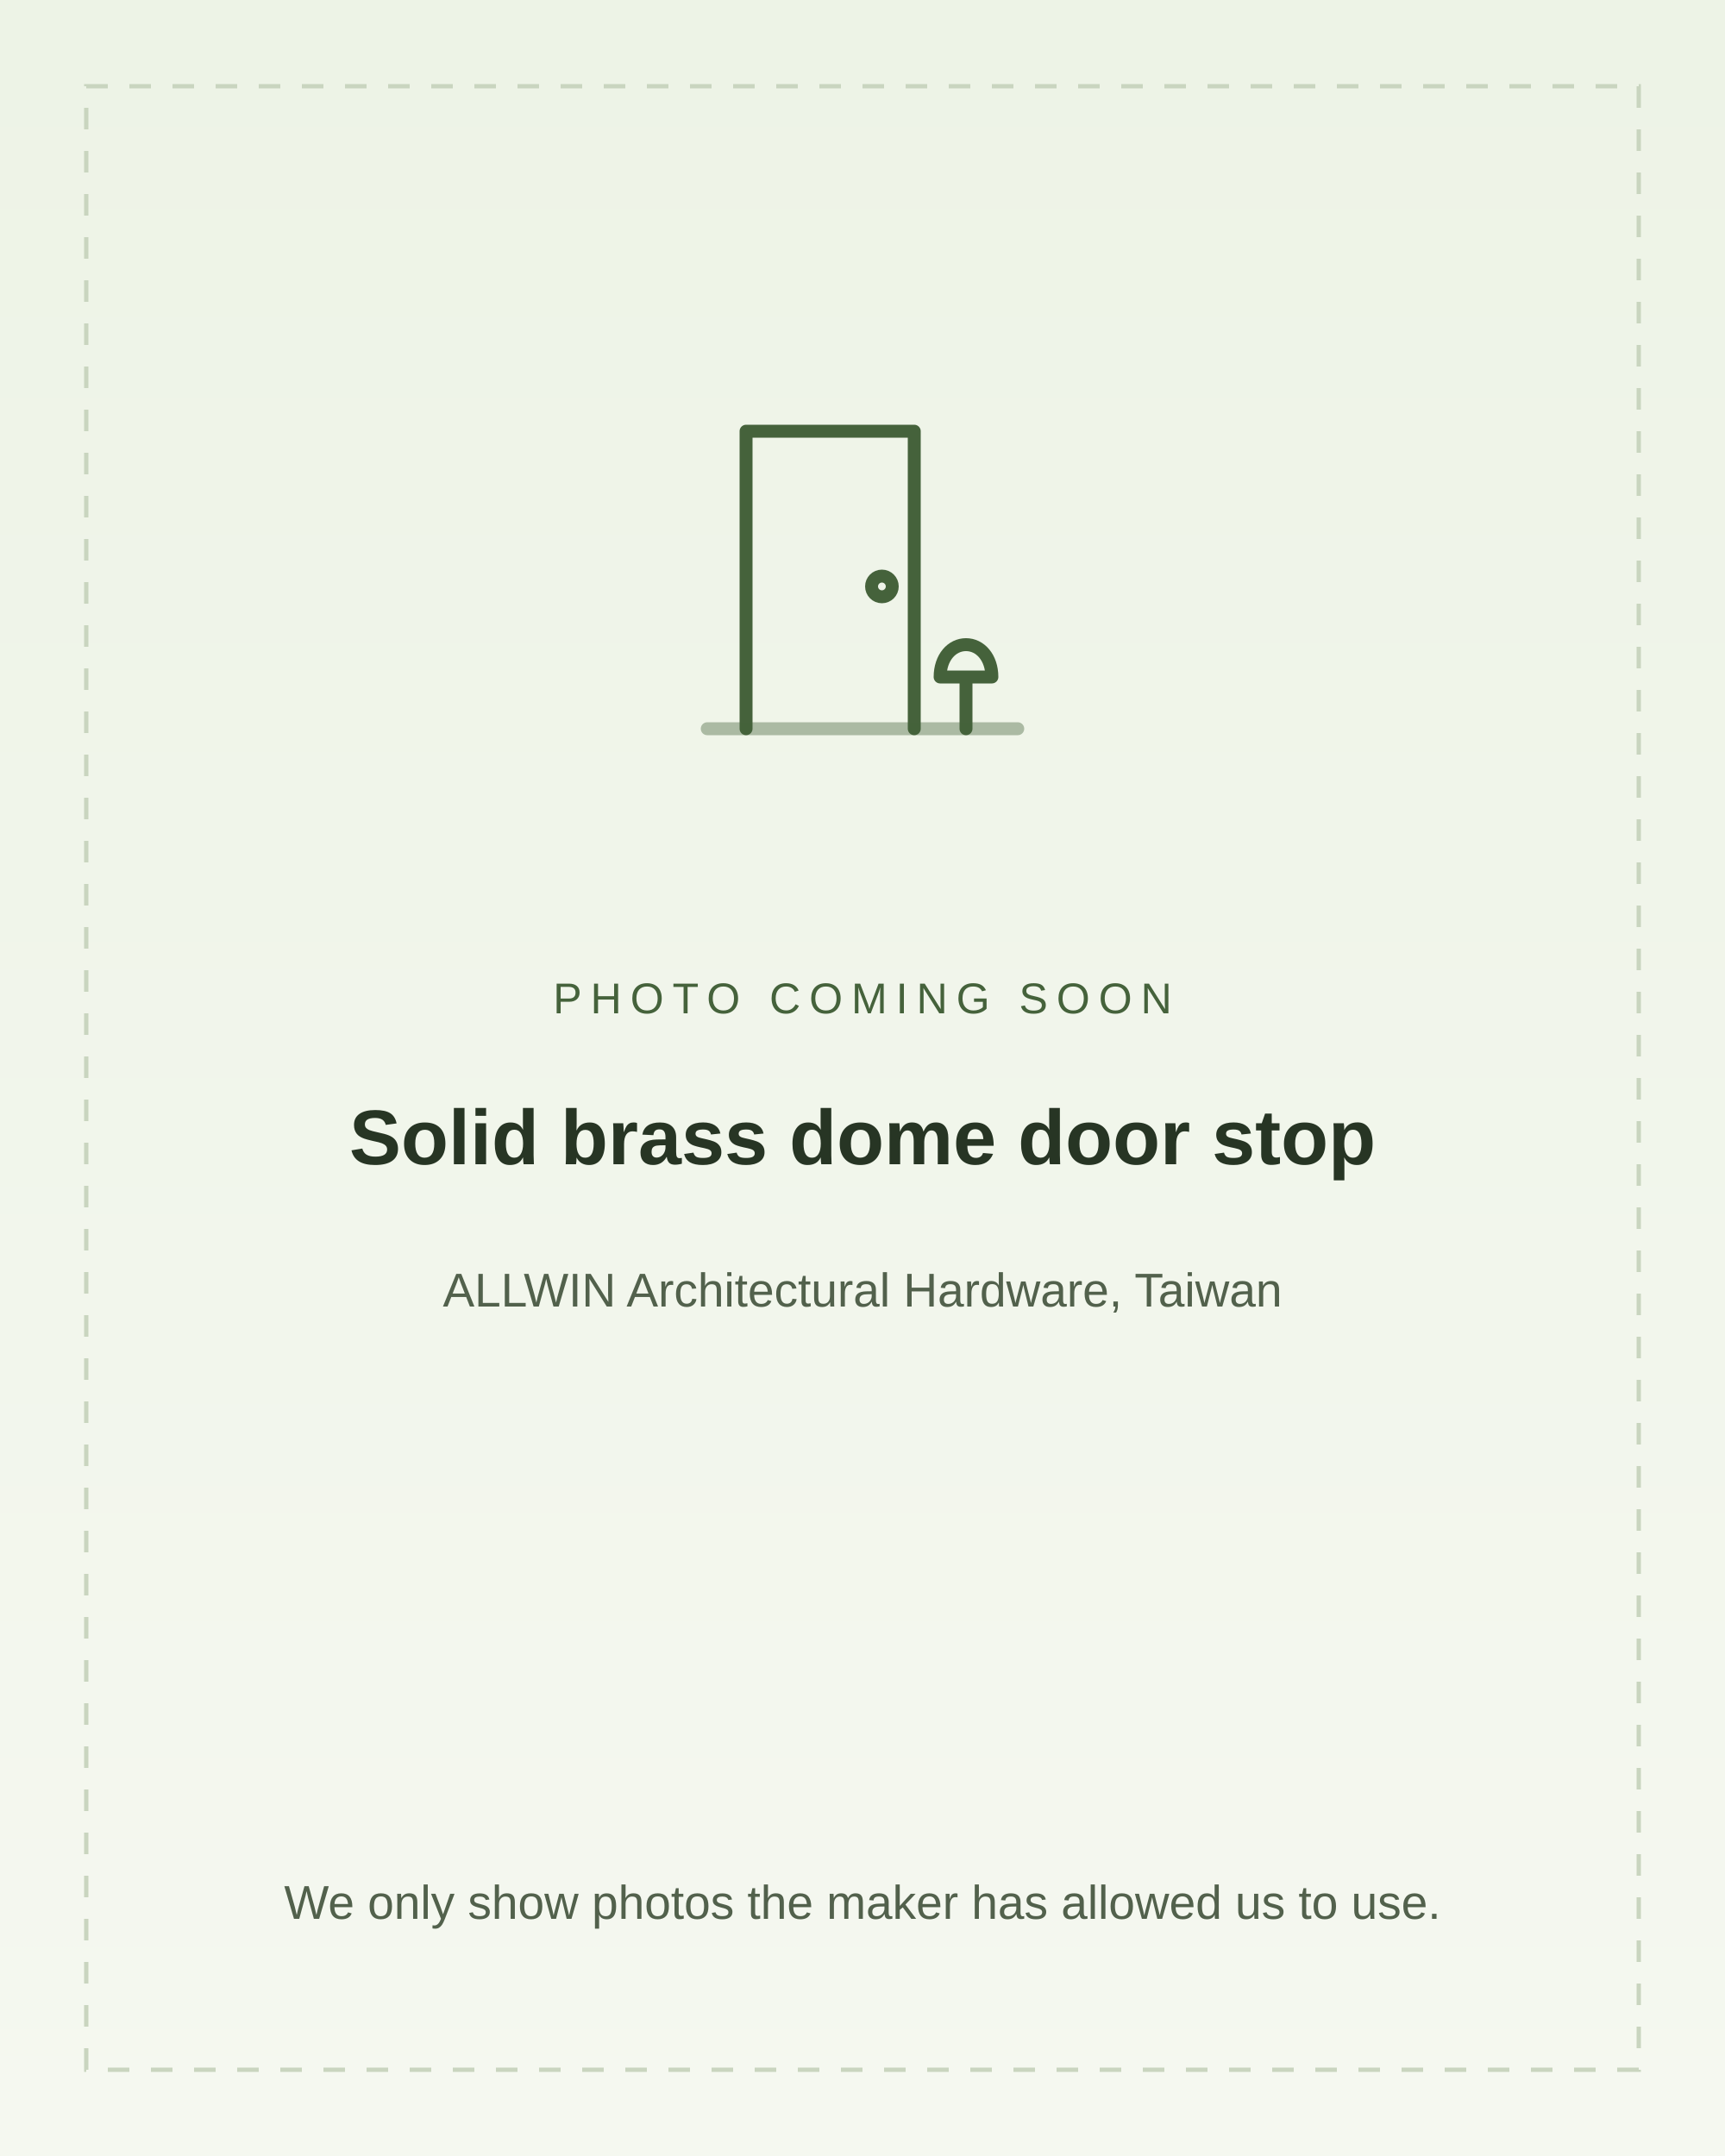
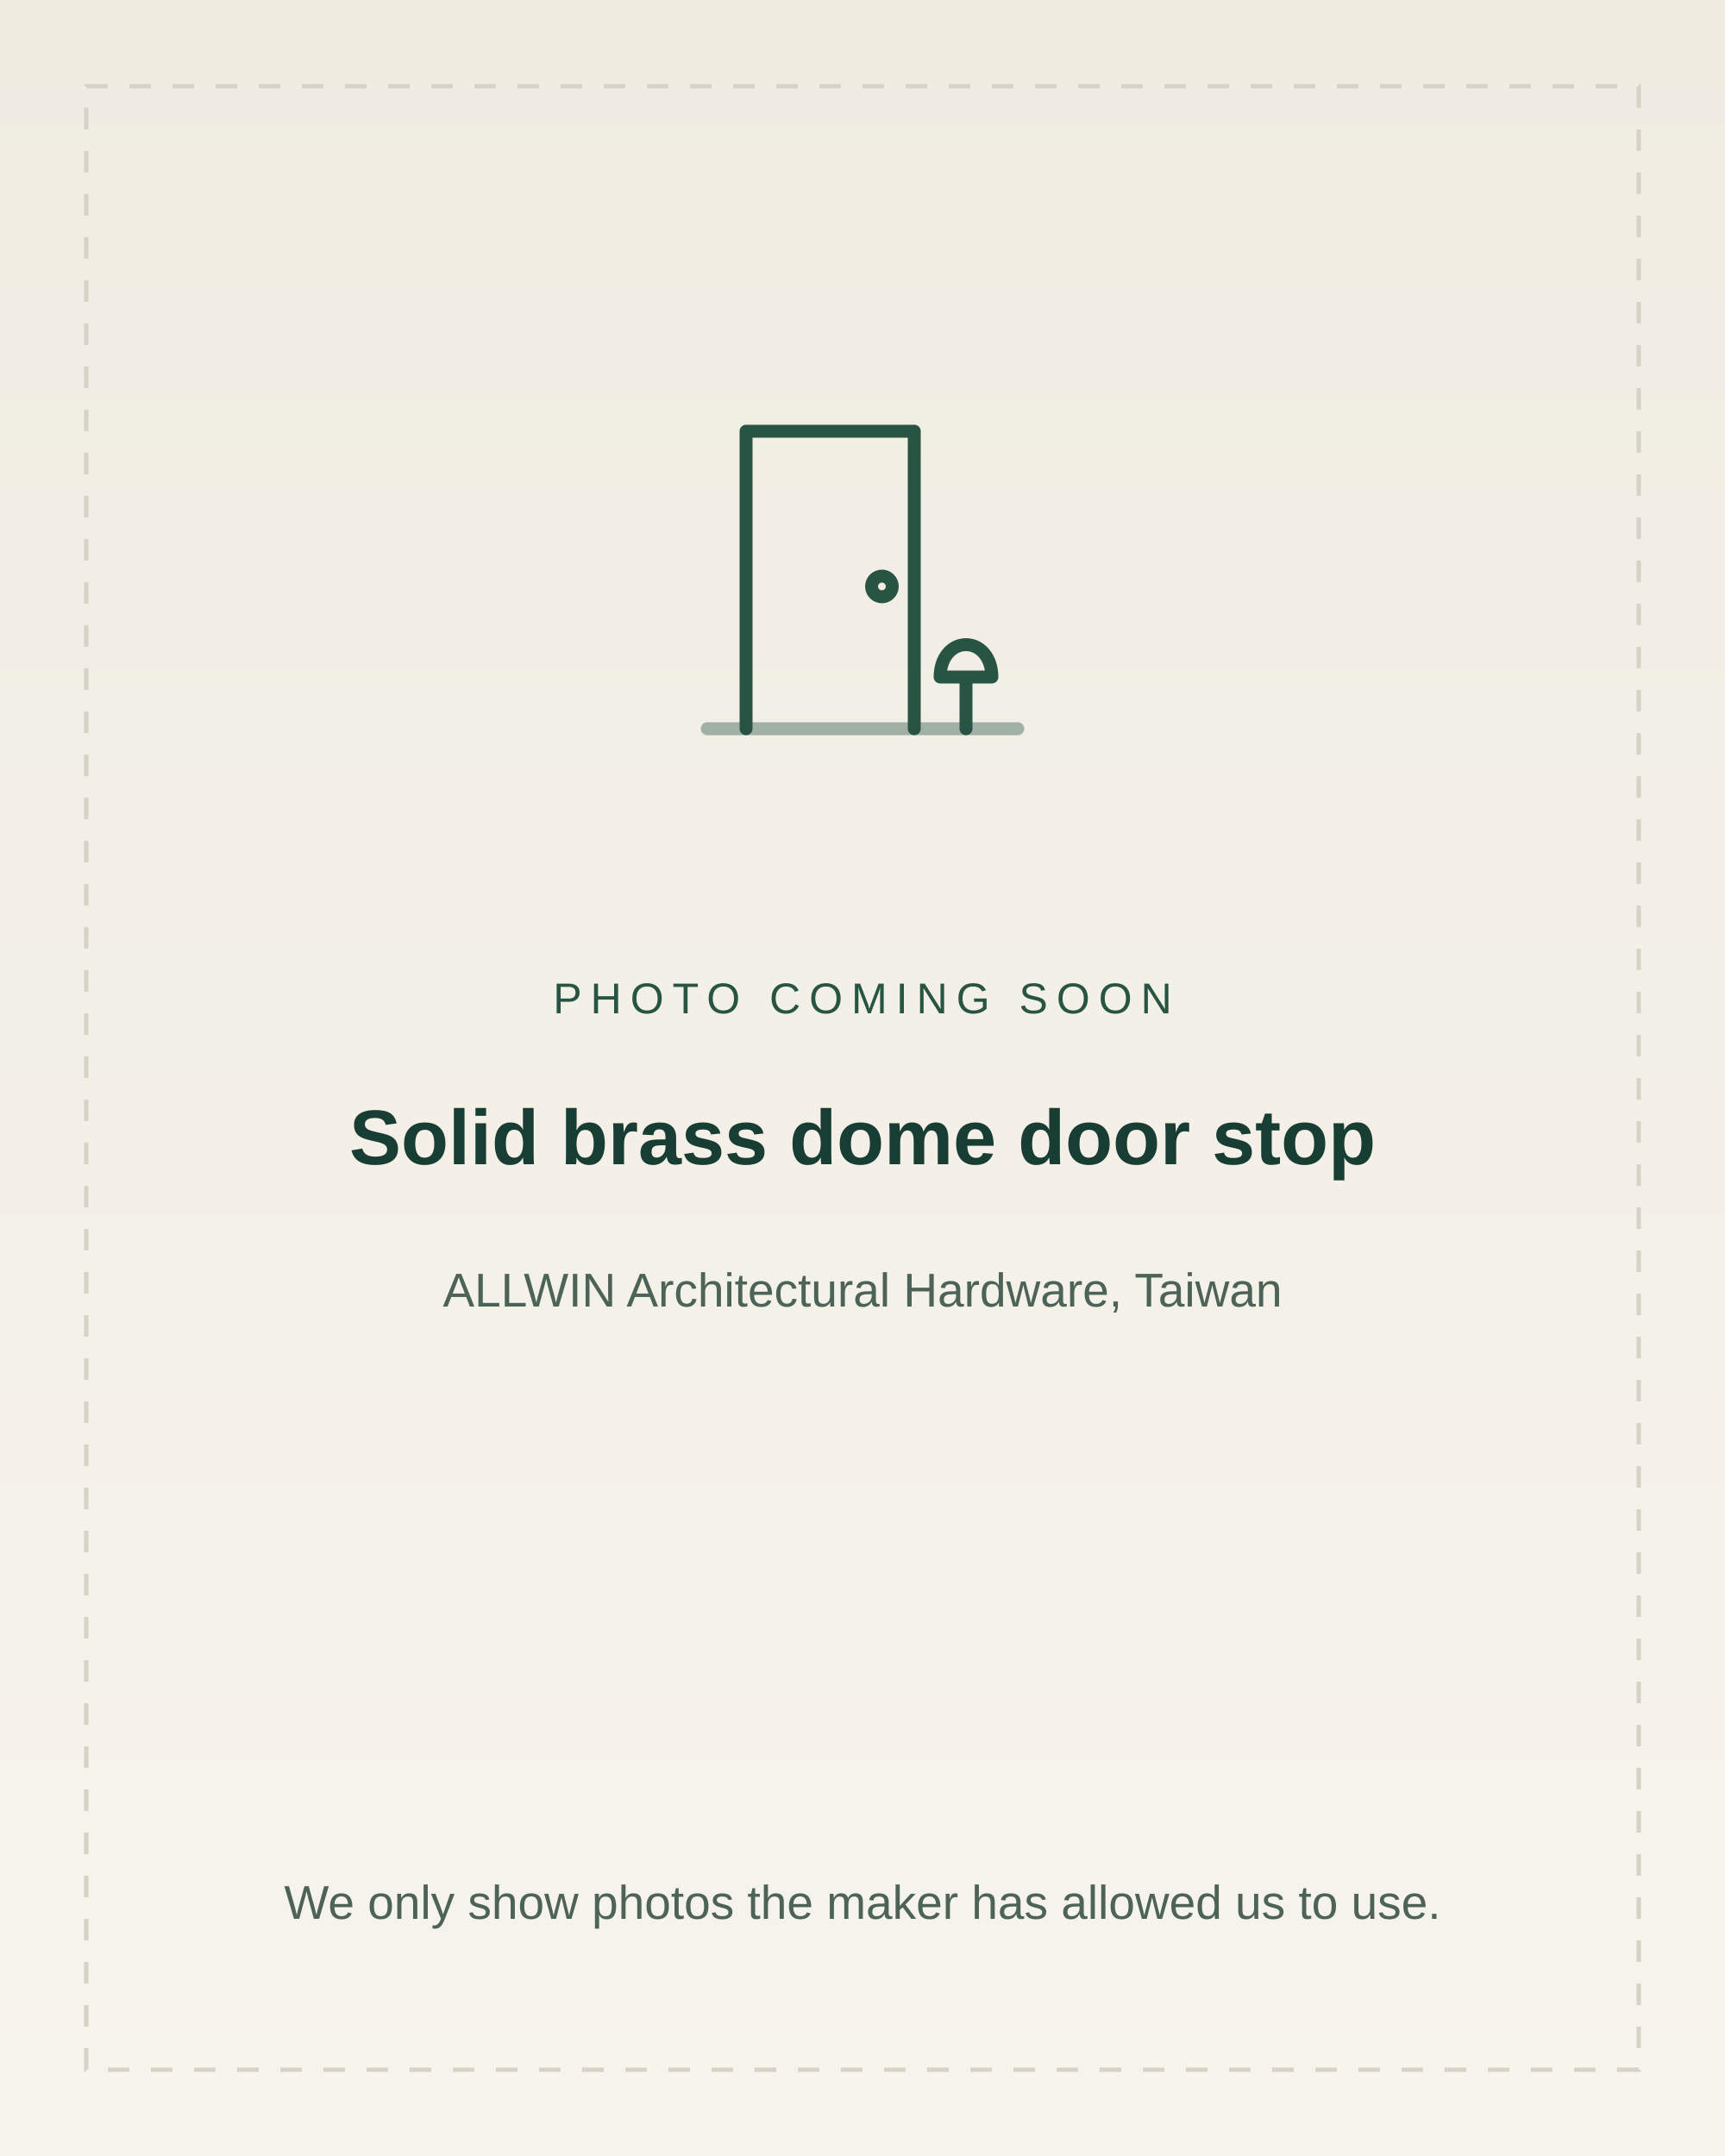
<svg xmlns="http://www.w3.org/2000/svg" viewBox="0 0 800 1000" width="800" height="1000">
  <defs>
    <linearGradient id="bg" x1="0" y1="0" x2="0" y2="1">
-       <stop offset="0" stop-color="#edf3e6" />
-       <stop offset="1" stop-color="#f5f8f0" />
+       <stop offset="0" stop-color="#f0ece2" />
+       <stop offset="1" stop-color="#f7f4ed" />
    </linearGradient>
  </defs>
  <rect width="800" height="1000" fill="url(#bg)" />
-   <rect x="40" y="40" width="720" height="920" fill="none" stroke="#c9d5bf" stroke-width="2" stroke-dasharray="10 10" />
-   <g color="#45623b" transform="translate(304 170) scale(3)">
+   <rect x="40" y="40" width="720" height="920" fill="none" stroke="#d7d2c5" stroke-width="2" stroke-dasharray="10 10" />
+   <g color="#285444" transform="translate(304 170) scale(3)">
    <g fill="none" stroke="currentColor" stroke-width="2" stroke-linecap="round" stroke-linejoin="round">
      <path d="M14 56V10h26v46" />
      <circle cx="35" cy="34" r="1.6" />
      <path d="M48 56v-8M44 48h8c0-3-1.8-5-4-5s-4 2-4 5z" />
      <path d="M8 56h48" stroke-opacity=".4" />
    </g>
  </g>
-   <text x="400" y="470" text-anchor="middle" fill="#45623b" font-family="Work Sans, Arial, sans-serif" font-size="20" letter-spacing="4">PHOTO COMING SOON</text>
-   <text x="400" y="540" text-anchor="middle" fill="#273524" font-family="Work Sans, Arial, sans-serif" font-size="36" font-weight="700">Solid brass dome door stop</text>
-   <text x="400" y="606" text-anchor="middle" fill="#52614c" font-family="Work Sans, Arial, sans-serif" font-size="22">ALLWIN Architectural Hardware, Taiwan</text>
-   <text x="400" y="890" text-anchor="middle" fill="#52614c" font-family="Work Sans, Arial, sans-serif" font-size="22">We only show photos the maker has allowed us to use.</text>
+   <text x="400" y="470" text-anchor="middle" fill="#285444" font-family="DM Sans, Arial, sans-serif" font-size="20" letter-spacing="4">PHOTO COMING SOON</text>
+   <text x="400" y="540" text-anchor="middle" fill="#183d32" font-family="DM Sans, Arial, sans-serif" font-size="36" font-weight="700">Solid brass dome door stop</text>
+   <text x="400" y="606" text-anchor="middle" fill="#4d6358" font-family="DM Sans, Arial, sans-serif" font-size="22">ALLWIN Architectural Hardware, Taiwan</text>
+   <text x="400" y="890" text-anchor="middle" fill="#4d6358" font-family="DM Sans, Arial, sans-serif" font-size="22">We only show photos the maker has allowed us to use.</text>
</svg>
